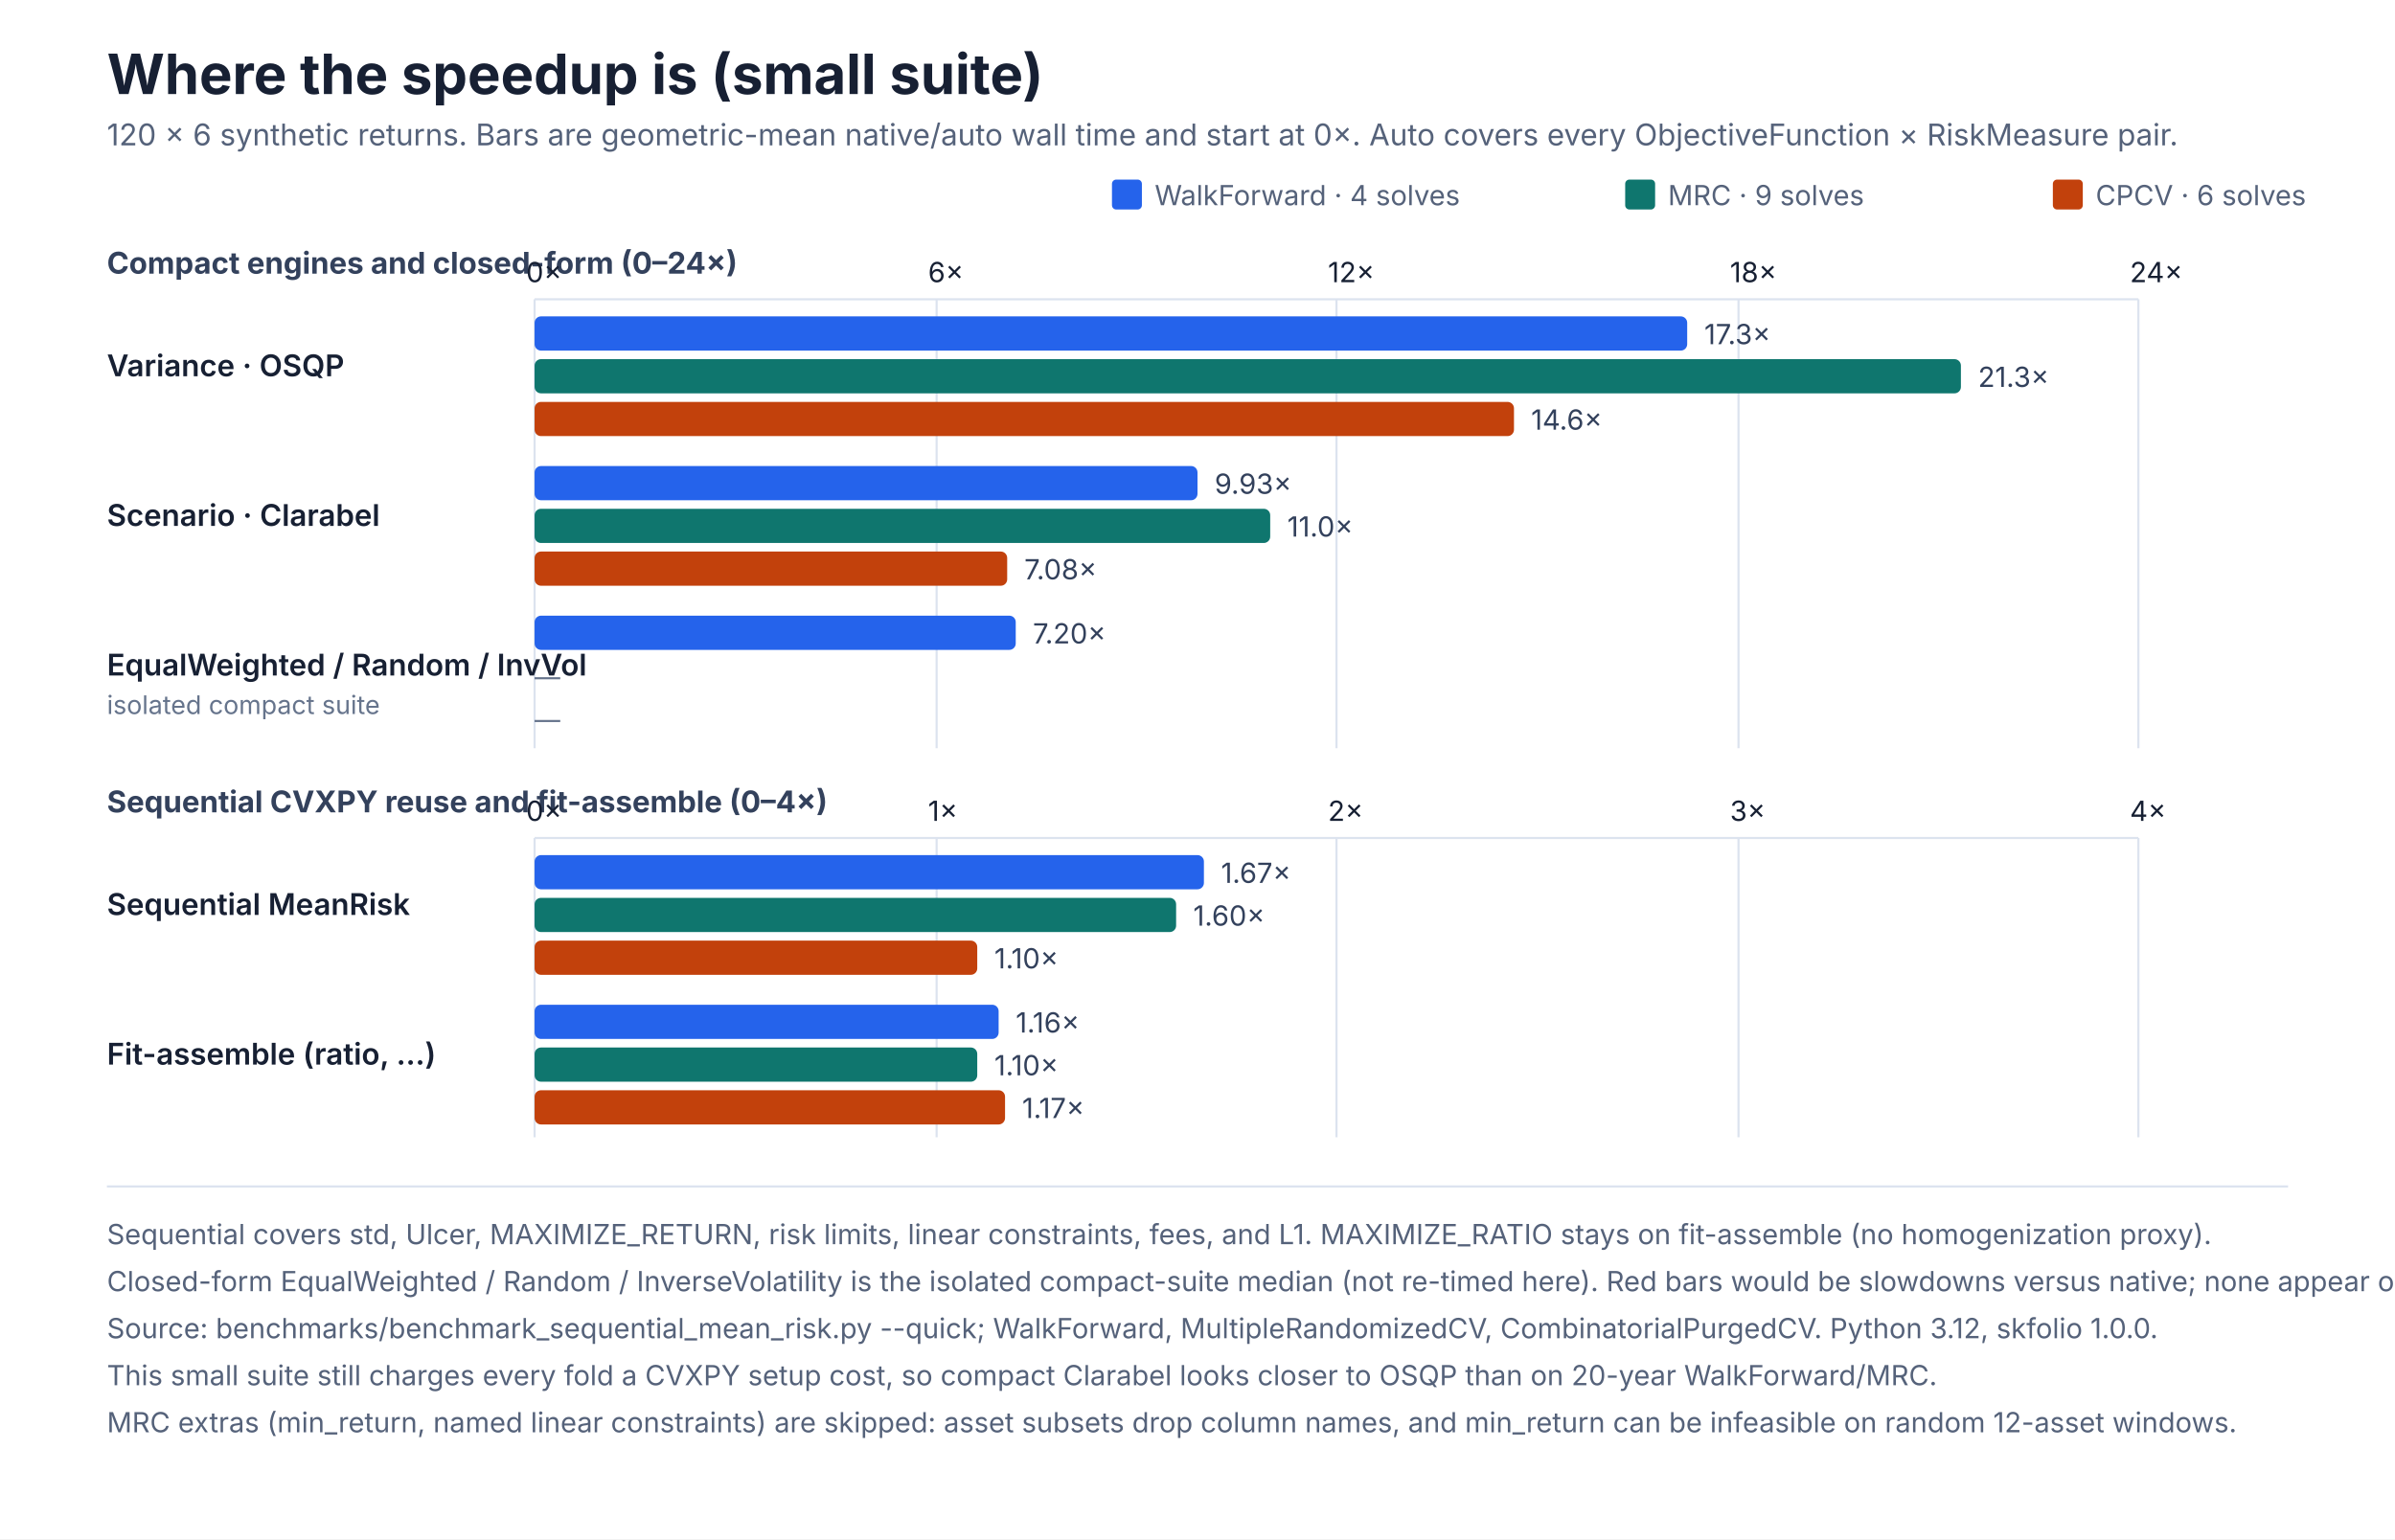
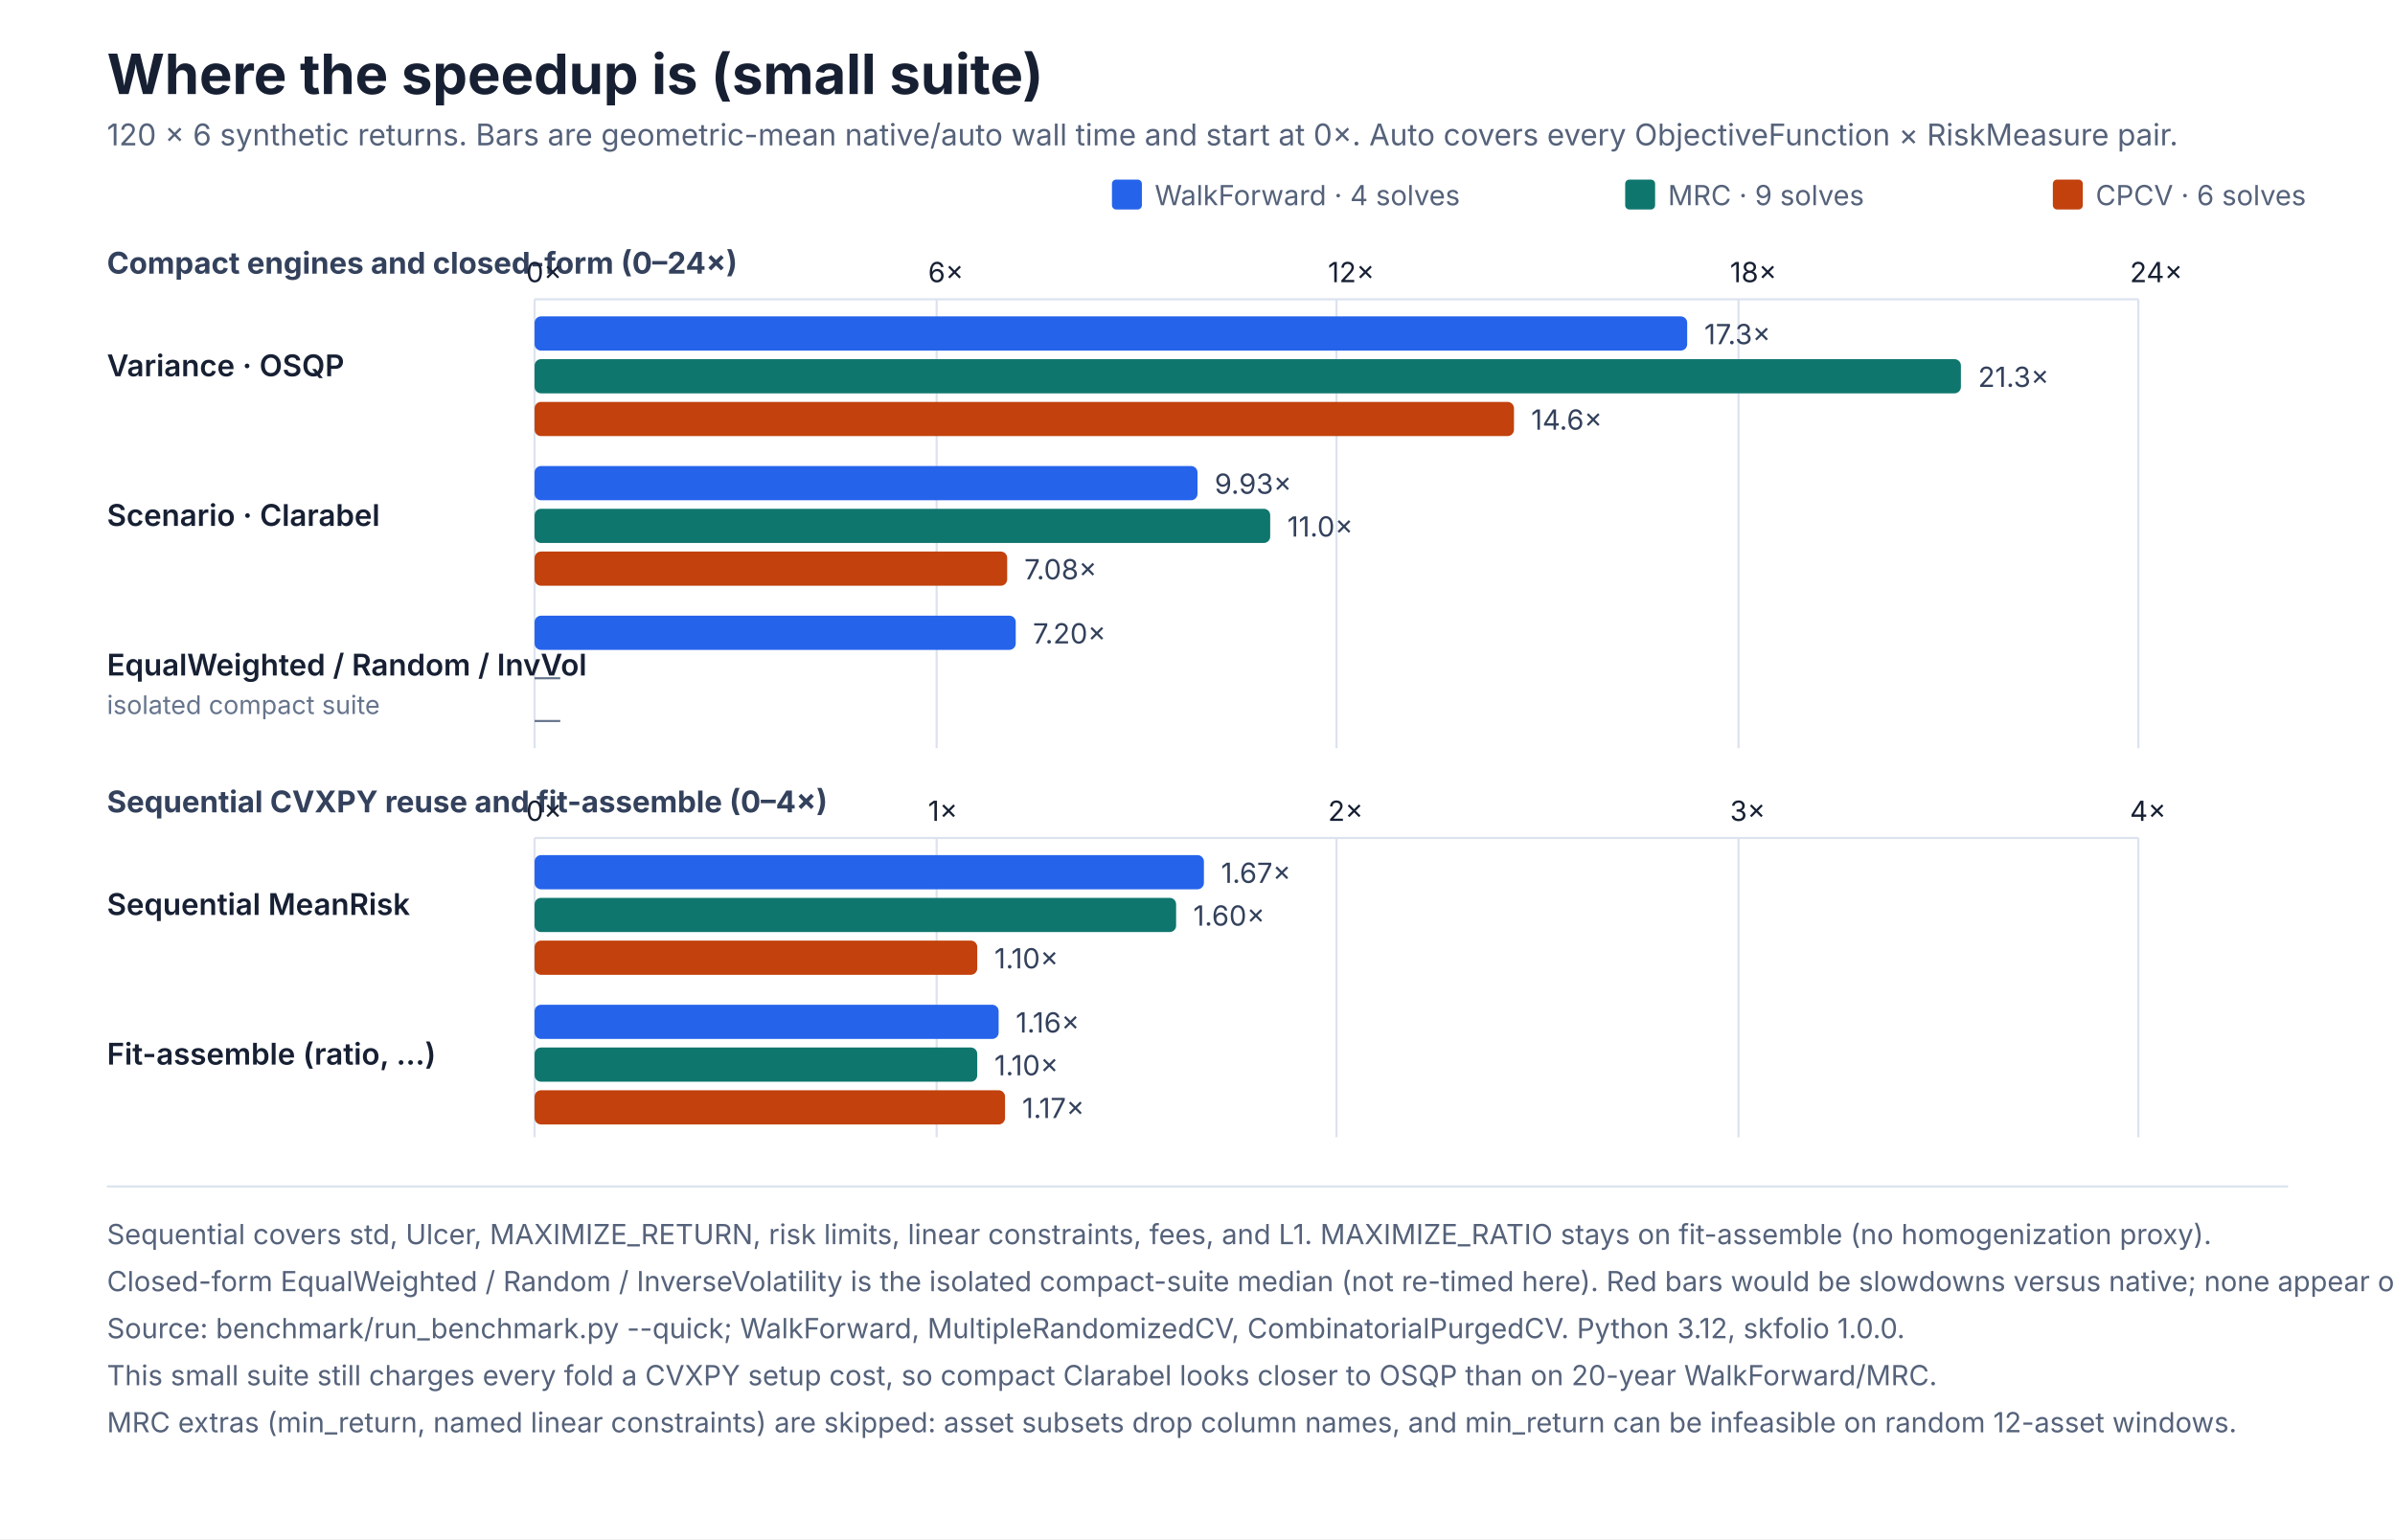
<svg xmlns="http://www.w3.org/2000/svg" width="1120" height="720" viewBox="0 0 1120 720" role="img" aria-labelledby="title desc">
  <style>
    text { font-family: system-ui, -apple-system, "Segoe UI", sans-serif; fill: #172033; }
    .title { font-size: 26px; font-weight: 700; }
    .subtitle { font-size: 14px; fill: #55627a; }
    .label { font-size: 14px; font-weight: 600; }
    .engine { font-size: 12px; fill: #66748c; }
    .value { font-size: 13px; fill: #33415c; }
    .axis { font-size: 13px; fill: #66748c; }
    .note { font-size: 13px; fill: #55627a; }
    .section { font-size: 14px; font-weight: 700; fill: #33415c; }
  </style>
  <rect width="1120" height="720" fill="#ffffff" />
  <text x="50" y="44" class="title">Where the speedup is (small suite)</text>
  <text x="50" y="68" class="subtitle">120 × 6 synthetic returns. Bars are geometric-mean native/auto wall time and start at 0×. Auto covers every ObjectiveFunction × RiskMeasure pair.</text>
  <rect x="520" y="84" width="14" height="14" rx="2" fill="#2563eb" />
  <text x="540" y="96" class="note">WalkForward · 4 solves</text>
  <rect x="760" y="84" width="14" height="14" rx="2" fill="#0f766e" />
  <text x="780" y="96" class="note">MRC · 9 solves</text>
  <rect x="960" y="84" width="14" height="14" rx="2" fill="#c2410c" />
  <text x="980" y="96" class="note">CPCV · 6 solves</text>
  <text x="50" y="128" class="section">Compact engines and closed-form (0–24×)</text>
  <g stroke="#dce3ef" stroke-width="1">
    <line x1="250" y1="140" x2="1000" y2="140" />
    <line x1="250" y1="140" x2="250" y2="350" />
    <line x1="438" y1="140" x2="438" y2="350" />
    <line x1="625" y1="140" x2="625" y2="350" />
    <line x1="813" y1="140" x2="813" y2="350" />
    <line x1="1000" y1="140" x2="1000" y2="350" />
  </g>
  <g class="axis">
    <text x="246" y="132">0×</text>
    <text x="434" y="132">6×</text>
    <text x="621" y="132">12×</text>
    <text x="809" y="132">18×</text>
    <text x="996" y="132">24×</text>
  </g>
  <g>
    <text x="50" y="176" class="label">Variance · OSQP</text>
    <rect x="250" y="148" width="539" height="16" rx="3" fill="#2563eb" />
    <text x="797" y="161" class="value">17.3×</text>
    <rect x="250" y="168" width="667" height="16" rx="3" fill="#0f766e" />
    <text x="925" y="181" class="value">21.3×</text>
    <rect x="250" y="188" width="458" height="16" rx="3" fill="#c2410c" />
    <text x="716" y="201" class="value">14.6×</text>
    <text x="50" y="246" class="label">Scenario · Clarabel</text>
    <rect x="250" y="218" width="310" height="16" rx="3" fill="#2563eb" />
    <text x="568" y="231" class="value">9.93×</text>
    <rect x="250" y="238" width="344" height="16" rx="3" fill="#0f766e" />
    <text x="602" y="251" class="value">11.0×</text>
    <rect x="250" y="258" width="221" height="16" rx="3" fill="#c2410c" />
    <text x="479" y="271" class="value">7.08×</text>
    <text x="50" y="316" class="label">EqualWeighted / Random / InvVol</text>
    <text x="50" y="334" class="engine">isolated compact suite</text>
    <rect x="250" y="288" width="225" height="16" rx="3" fill="#2563eb" />
    <text x="483" y="301" class="value">7.20×</text>
    <text x="250" y="321" class="engine">—</text>
    <text x="250" y="341" class="engine">—</text>
  </g>
  <text x="50" y="380" class="section">Sequential CVXPY reuse and fit-assemble (0–4×)</text>
  <g stroke="#dce3ef" stroke-width="1">
    <line x1="250" y1="392" x2="1000" y2="392" />
    <line x1="250" y1="392" x2="250" y2="532" />
    <line x1="438" y1="392" x2="438" y2="532" />
    <line x1="625" y1="392" x2="625" y2="532" />
    <line x1="813" y1="392" x2="813" y2="532" />
    <line x1="1000" y1="392" x2="1000" y2="532" />
  </g>
  <g class="axis">
    <text x="246" y="384">0×</text>
    <text x="434" y="384">1×</text>
    <text x="621" y="384">2×</text>
    <text x="809" y="384">3×</text>
    <text x="996" y="384">4×</text>
  </g>
  <g>
    <text x="50" y="428" class="label">Sequential MeanRisk</text>
    <rect x="250" y="400" width="313" height="16" rx="3" fill="#2563eb" />
    <text x="571" y="413" class="value">1.67×</text>
    <rect x="250" y="420" width="300" height="16" rx="3" fill="#0f766e" />
    <text x="558" y="433" class="value">1.60×</text>
    <rect x="250" y="440" width="207" height="16" rx="3" fill="#c2410c" />
    <text x="465" y="453" class="value">1.10×</text>
    <text x="50" y="498" class="label">Fit-assemble (ratio, …)</text>
    <rect x="250" y="470" width="217" height="16" rx="3" fill="#2563eb" />
    <text x="475" y="483" class="value">1.16×</text>
    <rect x="250" y="490" width="207" height="16" rx="3" fill="#0f766e" />
    <text x="465" y="503" class="value">1.10×</text>
    <rect x="250" y="510" width="220" height="16" rx="3" fill="#c2410c" />
    <text x="478" y="523" class="value">1.17×</text>
  </g>
  <line x1="50" y1="555" x2="1070" y2="555" stroke="#dce3ef" />
  <text x="50" y="582" class="note">Sequential covers std, Ulcer, MAXIMIZE_RETURN, risk limits, linear constraints, fees, and L1. MAXIMIZE_RATIO stays on fit-assemble (no homogenization proxy).</text>
  <text x="50" y="604" class="note">Closed-form EqualWeighted / Random / InverseVolatility is the isolated compact-suite median (not re-timed here). Red bars would be slowdowns versus native; none appear on this small suite geometric mean.</text>
-   <text x="50" y="626" class="note">Source: benchmarks/benchmark_sequential_mean_risk.py --quick; WalkForward, MultipleRandomizedCV, CombinatorialPurgedCV. Python 3.12, skfolio 1.0.0.</text>
+   <text x="50" y="626" class="note">Source: benchmark/run_benchmark.py --quick; WalkForward, MultipleRandomizedCV, CombinatorialPurgedCV. Python 3.12, skfolio 1.0.0.</text>
  <text x="50" y="648" class="note">This small suite still charges every fold a CVXPY setup cost, so compact Clarabel looks closer to OSQP than on 20-year WalkForward/MRC.</text>
  <text x="50" y="670" class="note">MRC extras (min_return, named linear constraints) are skipped: asset subsets drop column names, and min_return can be infeasible on random 12-asset windows.</text>
</svg>
